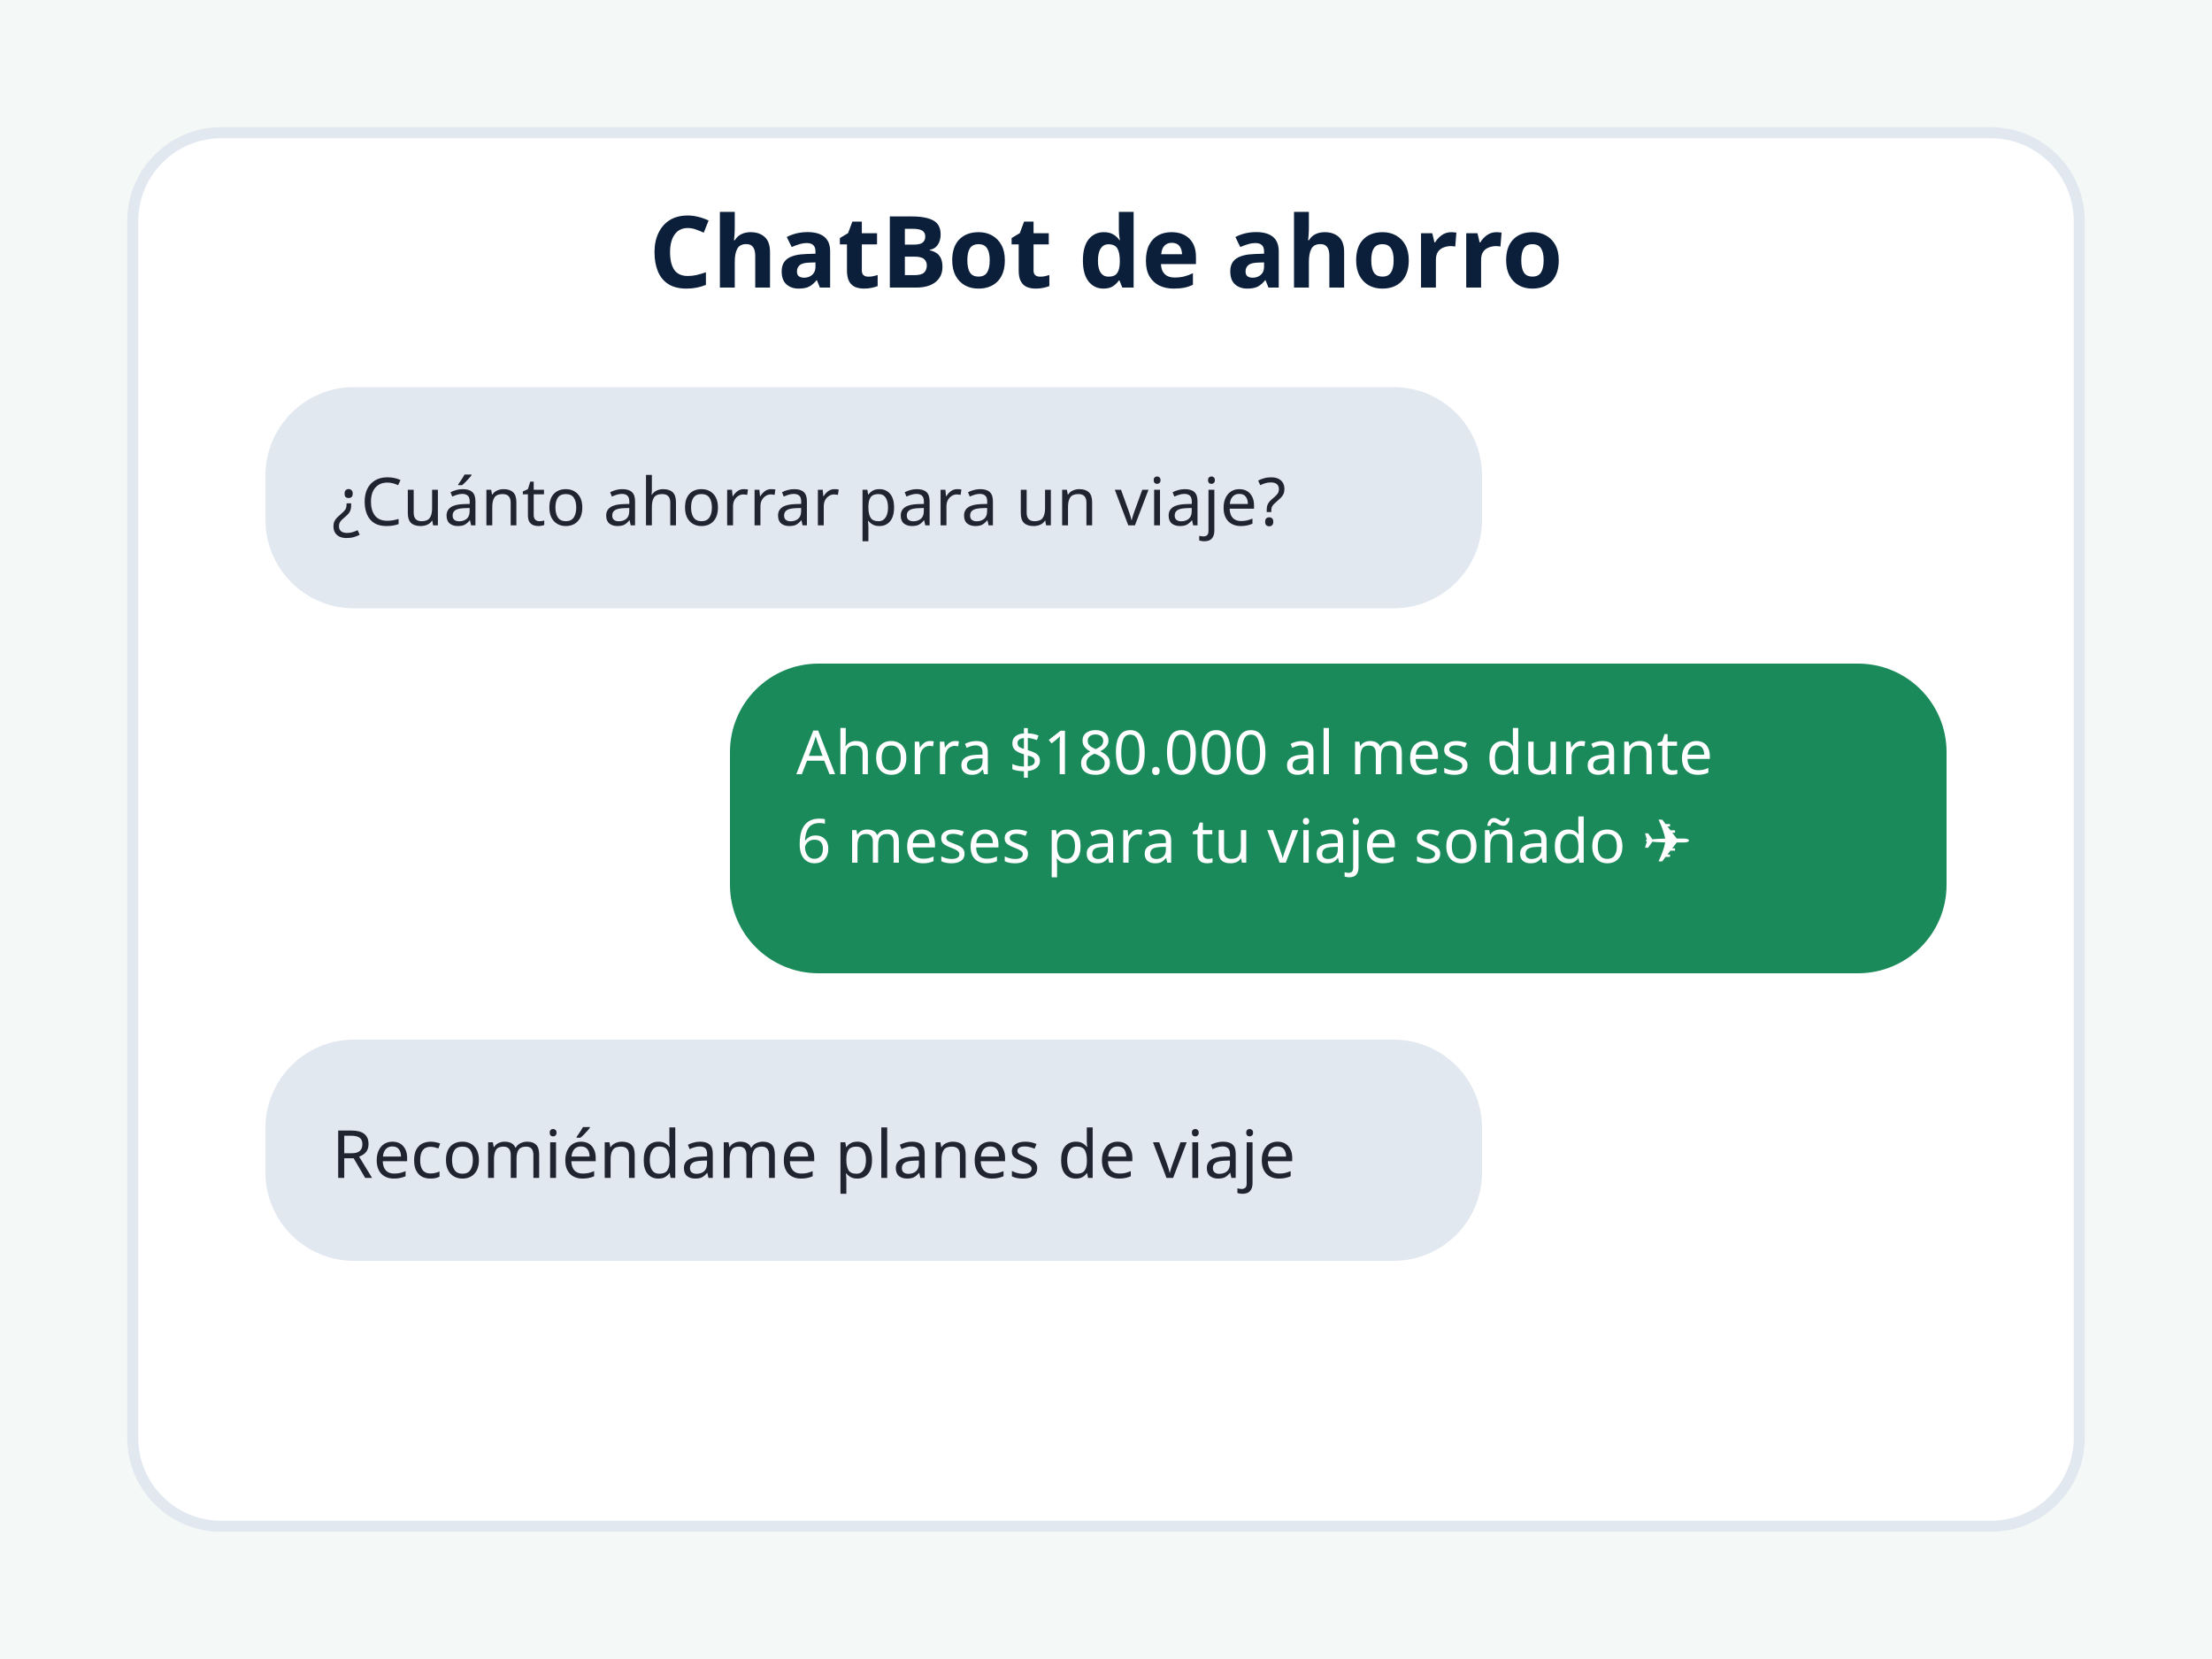
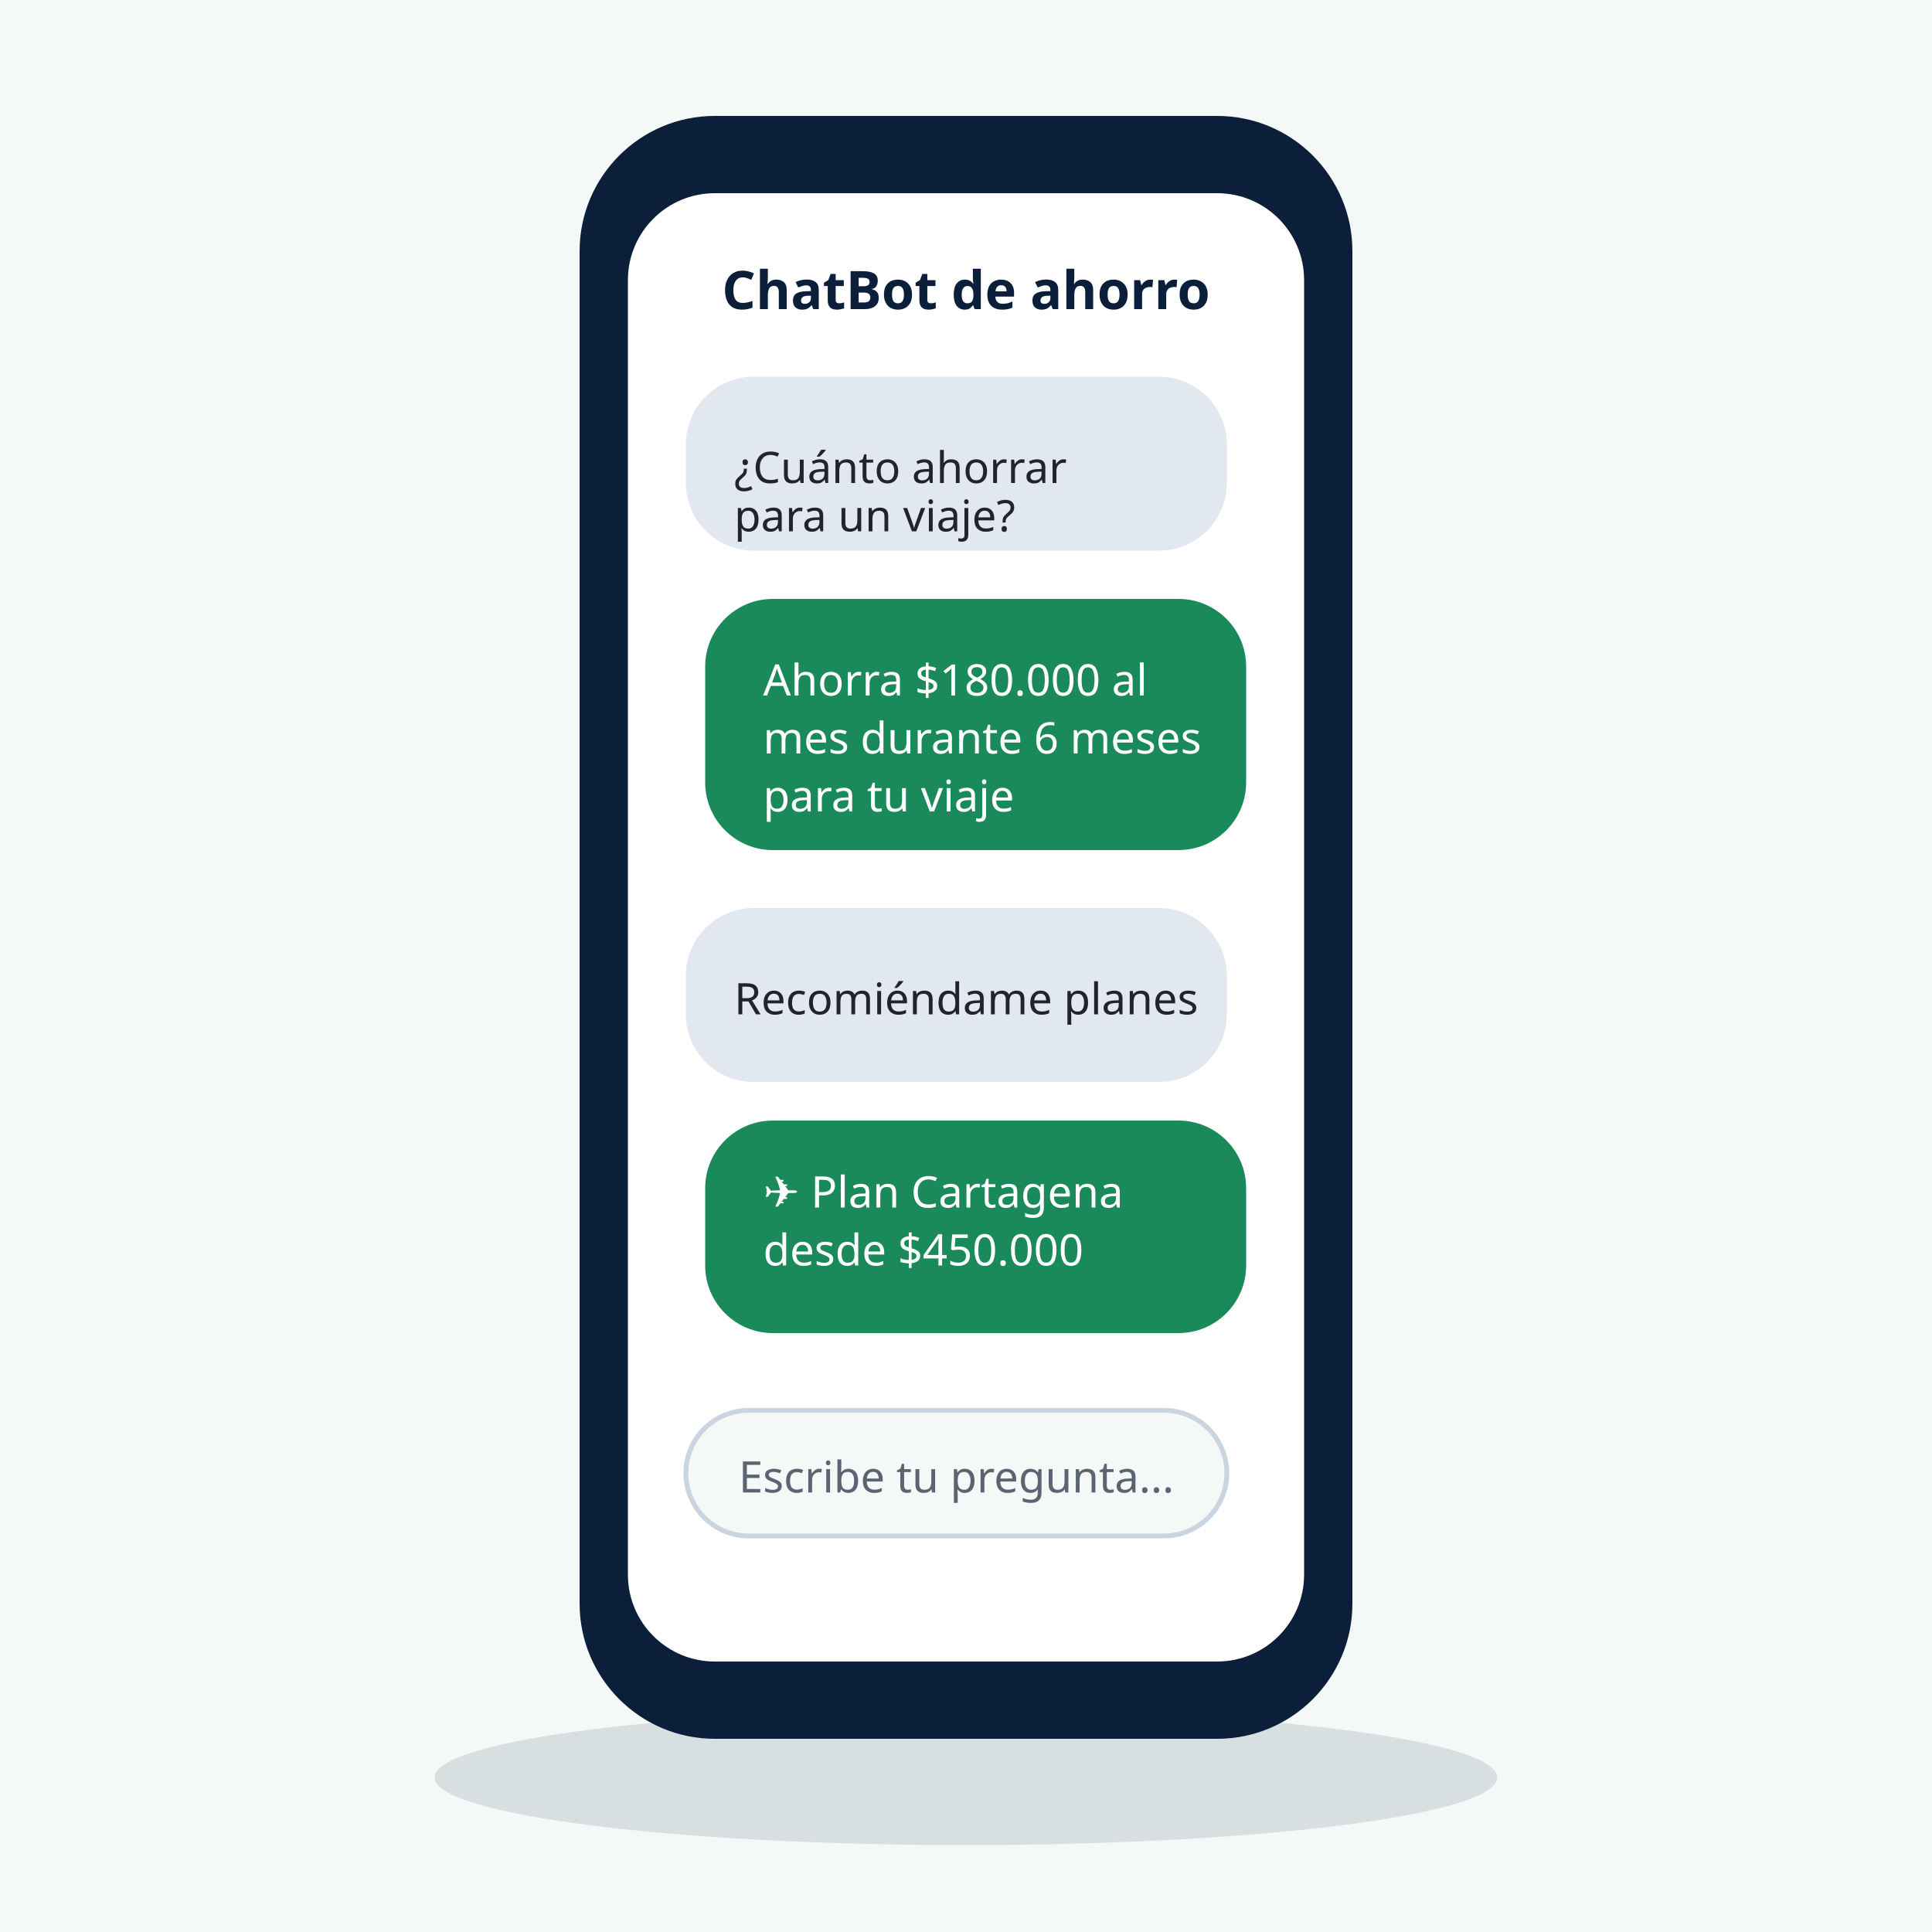
- <svg xmlns="http://www.w3.org/2000/svg" viewBox="0 0 400 300" width="400" height="300">
-   <rect width="400" height="300" fill="#f4f8f6" />
-   <rect x="24" y="24" width="352" height="252" rx="16" fill="#ffffff" stroke="#e2e8f0" stroke-width="2" />
-   <text x="200" y="52" font-family="Segoe UI, sans-serif" font-size="18" fill="#0b1f3a" text-anchor="middle" font-weight="bold">ChatBot de ahorro</text>
-   <rect x="48" y="70" width="220" height="40" rx="16" fill="#e2e8f0" />
-   <text x="60" y="95" font-family="Segoe UI, sans-serif" font-size="12" fill="#1f2430">¿Cuánto ahorrar para un viaje?</text>
-   <rect x="132" y="120" width="220" height="56" rx="16" fill="#1b8a5a" />
-   <text x="144" y="140" font-family="Segoe UI, sans-serif" font-size="11" fill="#fff">Ahorra $180.000 al mes durante</text>
-   <text x="144" y="156" font-family="Segoe UI, sans-serif" font-size="11" fill="#fff">6 meses para tu viaje soñado ✈️</text>
-   <rect x="48" y="188" width="220" height="40" rx="16" fill="#e2e8f0" />
-   <text x="60" y="213" font-family="Segoe UI, sans-serif" font-size="12" fill="#1f2430">Recomiéndame planes de viaje</text>
+ <svg xmlns="http://www.w3.org/2000/svg" viewBox="0 0 400 400" width="400" height="400">
+   <rect width="400" height="400" fill="#f4f8f6" />
+   <ellipse cx="200" cy="368" rx="110" ry="14" fill="#0b1f3a" opacity="0.12" />
+   <rect x="120" y="24" width="160" height="336" rx="28" fill="#0b1f3a" />
+   <rect x="130" y="40" width="140" height="304" rx="18" fill="#ffffff" />
+   <text x="200" y="64" font-family="Segoe UI, sans-serif" font-size="11" fill="#0b1f3a" text-anchor="middle" font-weight="bold">ChatBot de ahorro</text>
+   <rect x="142" y="78" width="112" height="36" rx="14" fill="#e2e8f0" />
+   <text x="152" y="100" font-family="Segoe UI, sans-serif" font-size="9" fill="#1f2430">¿Cuánto ahorrar</text>
+   <text x="152" y="110" font-family="Segoe UI, sans-serif" font-size="9" fill="#1f2430">para un viaje?</text>
+   <rect x="146" y="124" width="112" height="52" rx="14" fill="#1b8a5a" />
+   <text x="158" y="144" font-family="Segoe UI, sans-serif" font-size="9" fill="#fff">Ahorra $180.000 al</text>
+   <text x="158" y="156" font-family="Segoe UI, sans-serif" font-size="9" fill="#fff">mes durante 6 meses</text>
+   <text x="158" y="168" font-family="Segoe UI, sans-serif" font-size="9" fill="#fff">para tu viaje</text>
+   <rect x="142" y="188" width="112" height="36" rx="14" fill="#e2e8f0" />
+   <text x="152" y="210" font-family="Segoe UI, sans-serif" font-size="9" fill="#1f2430">Recomiéndame planes</text>
+   <rect x="146" y="232" width="112" height="44" rx="14" fill="#1b8a5a" />
+   <text x="158" y="250" font-family="Segoe UI, sans-serif" font-size="9" fill="#fff">✈️ Plan Cartagena</text>
+   <text x="158" y="262" font-family="Segoe UI, sans-serif" font-size="9" fill="#fff">desde $450.000</text>
+   <rect x="142" y="292" width="112" height="26" rx="13" fill="#f4f8f6" stroke="#cbd5e1" />
+   <text x="198" y="309" font-family="Segoe UI, sans-serif" font-size="9" fill="#5b6472" text-anchor="middle">Escribe tu pregunta...</text>
</svg>
